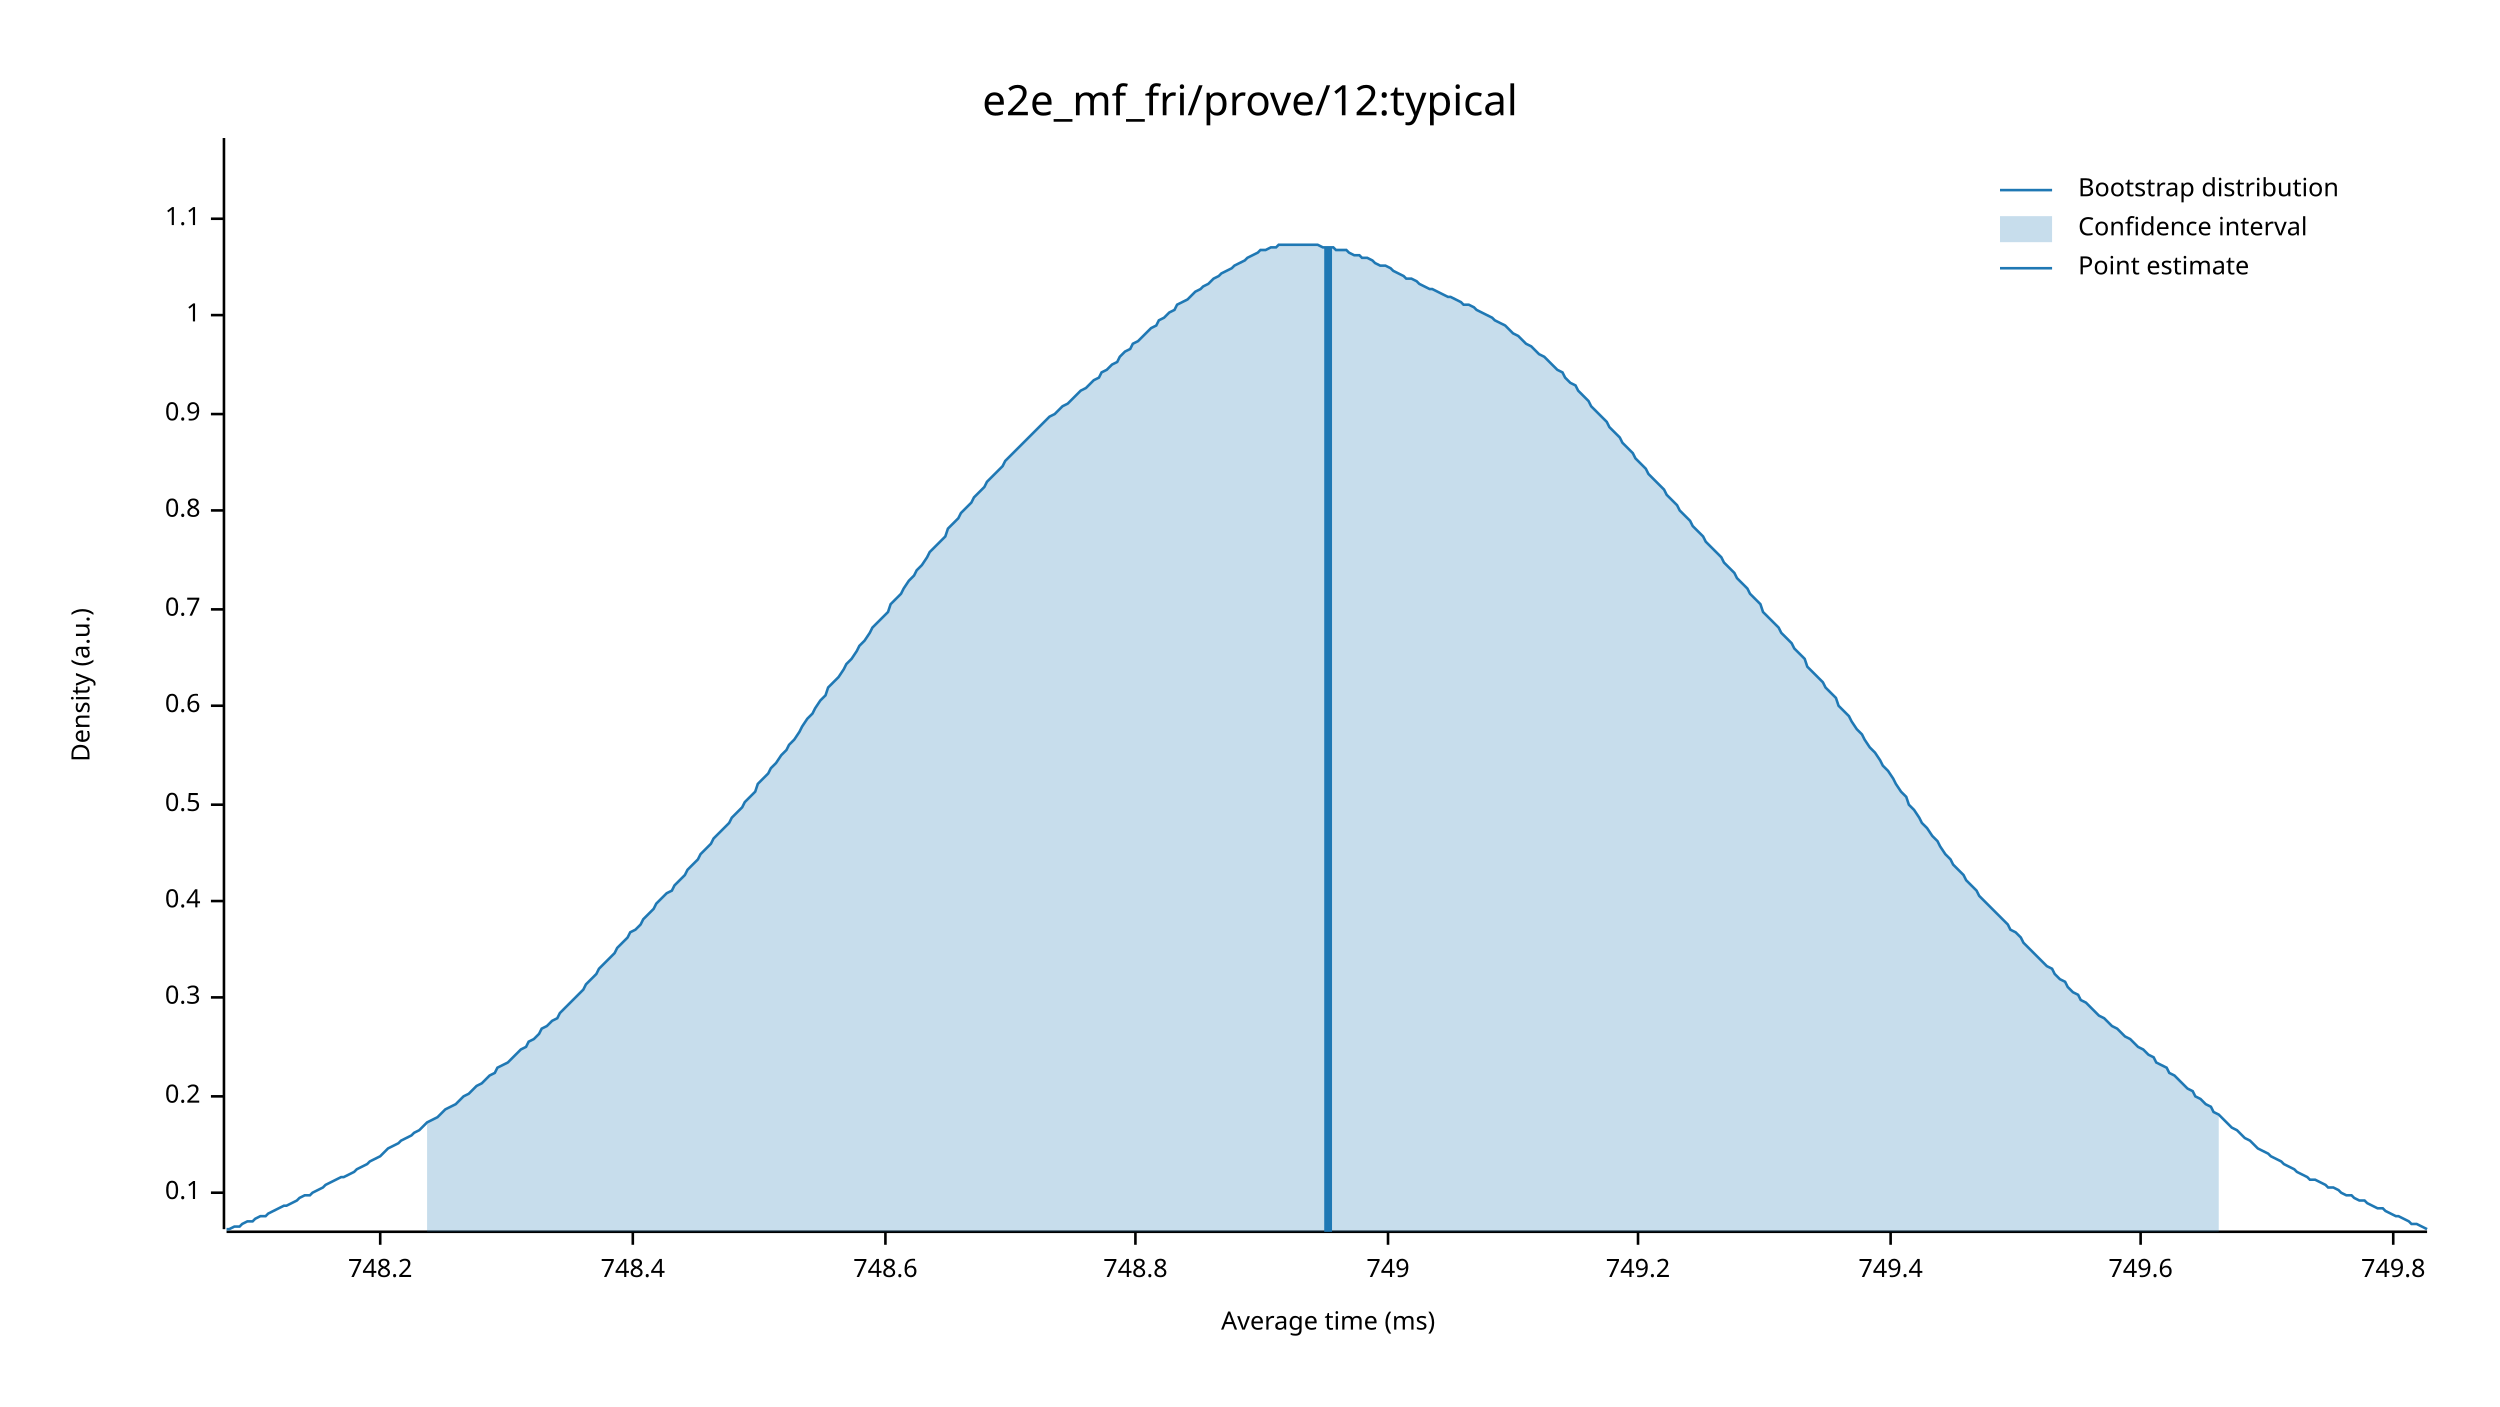
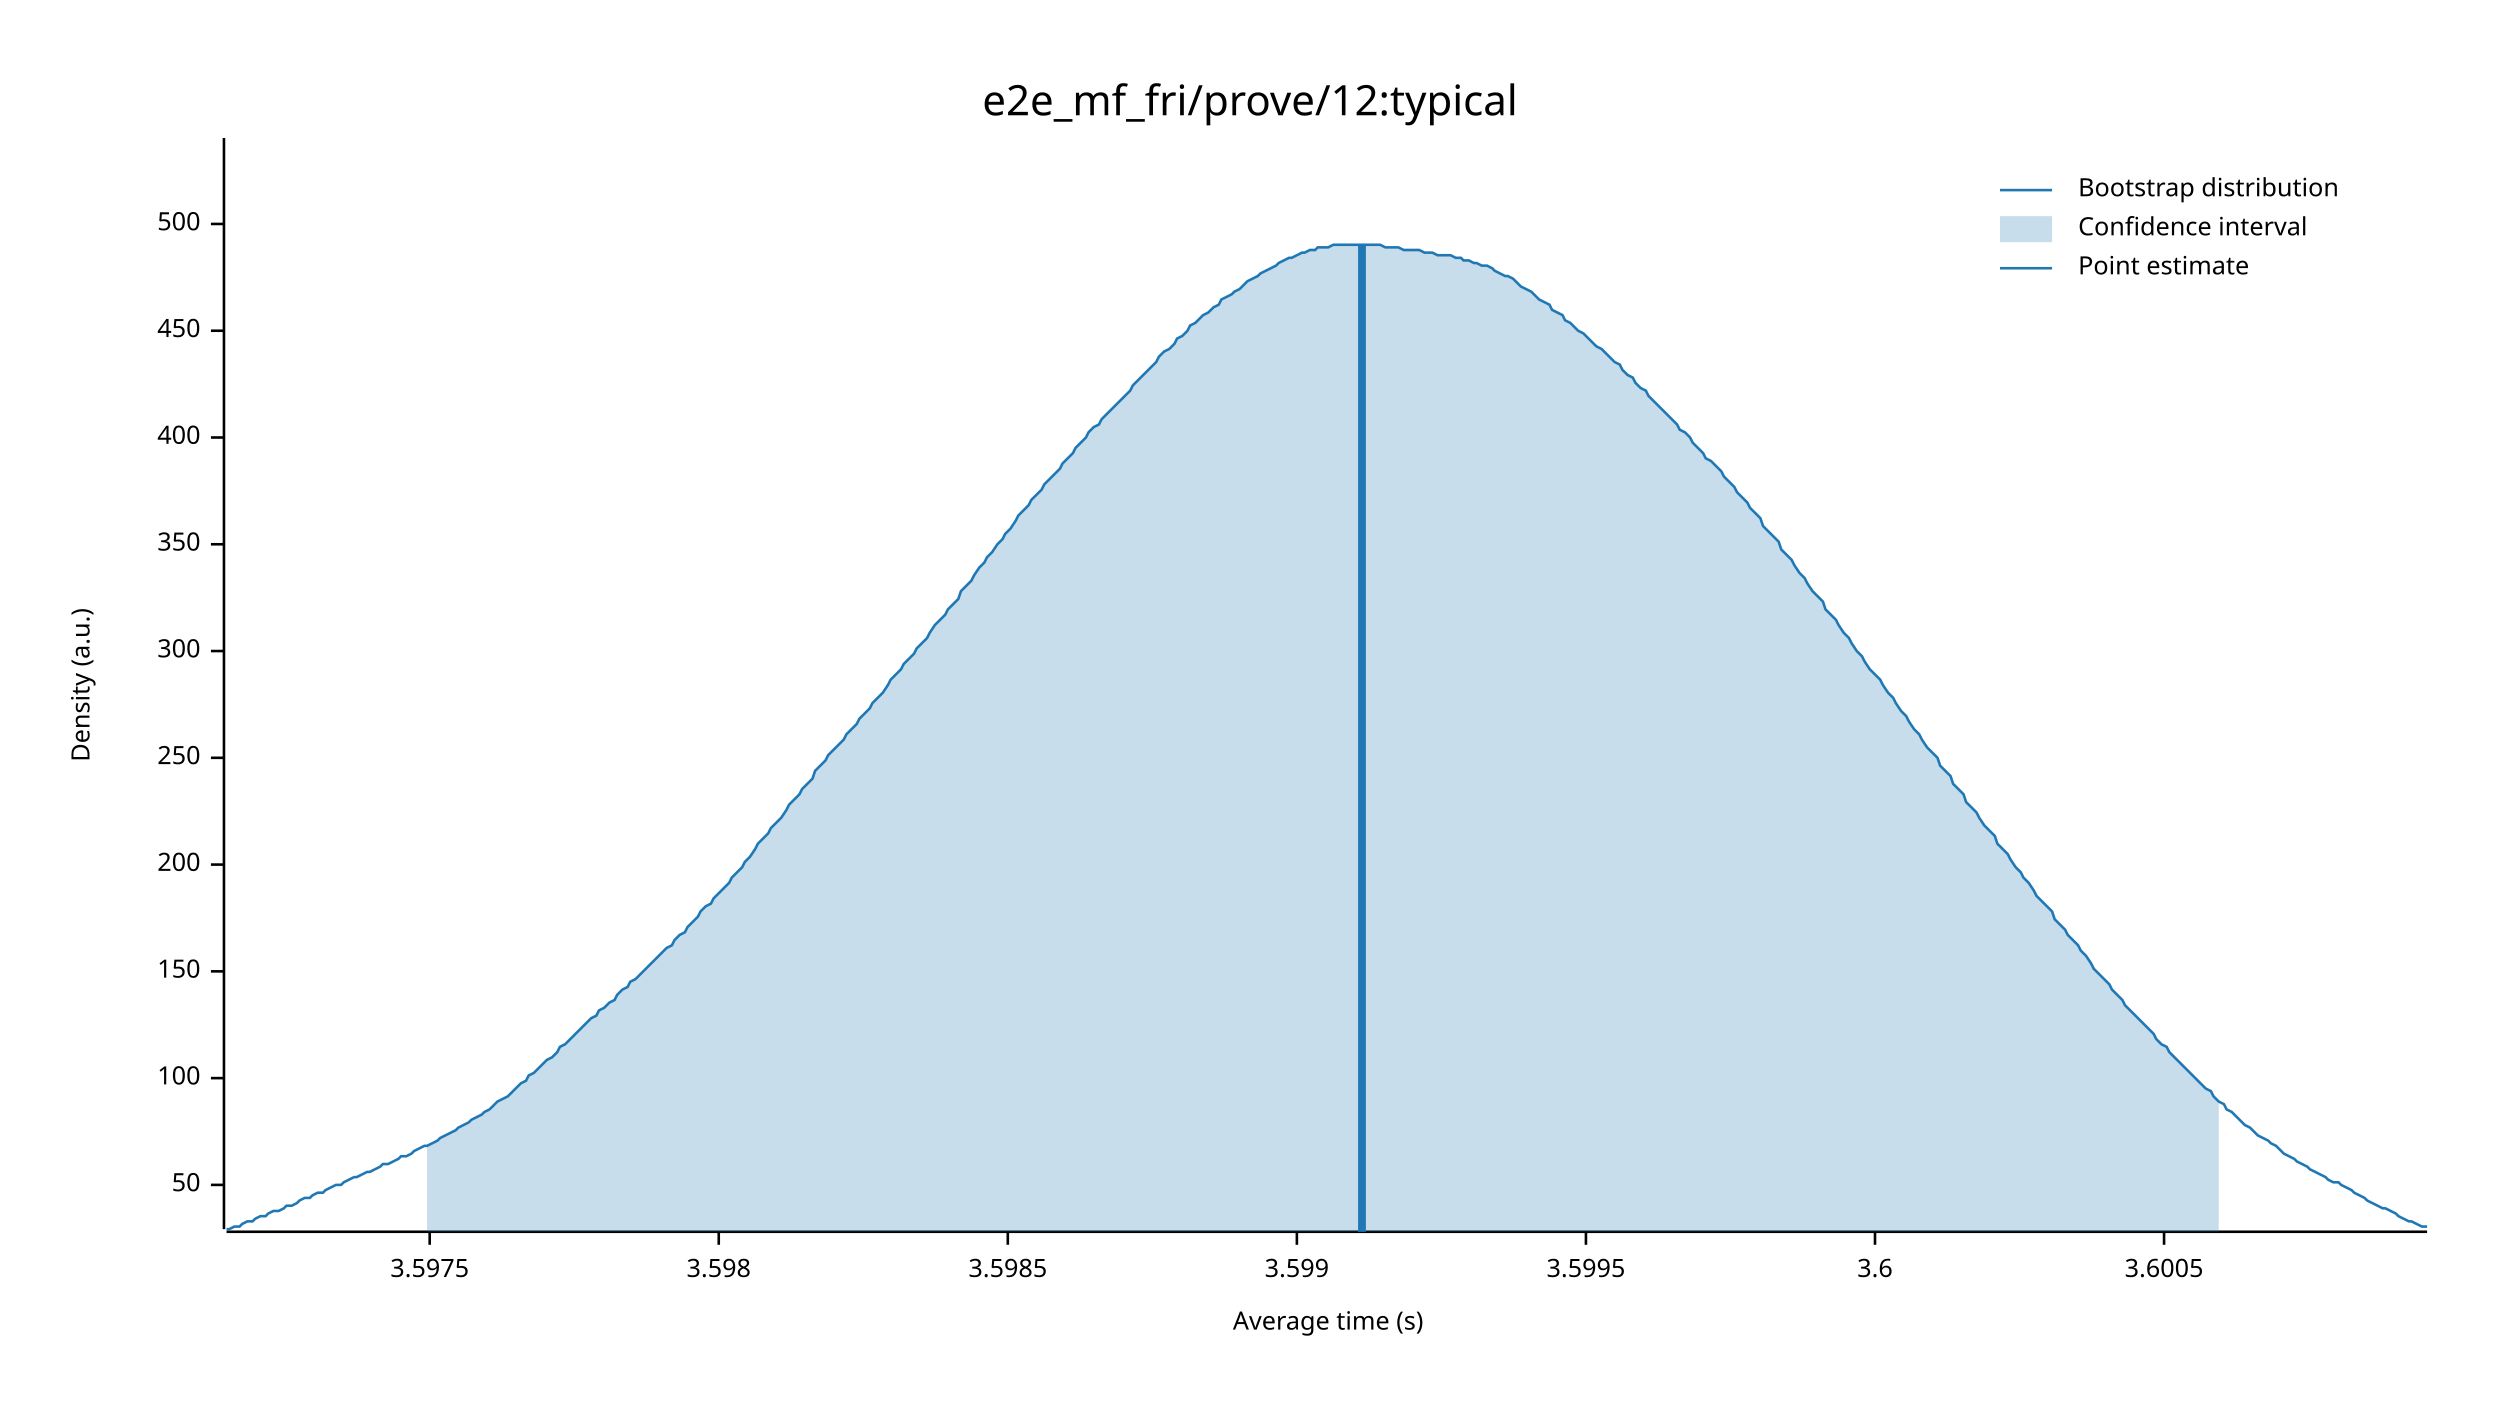
<svg xmlns="http://www.w3.org/2000/svg" width="960" height="540" viewBox="0 0 960 540">
  <text x="480" y="32" dy="0.76em" text-anchor="middle" font-family="sans-serif" font-size="16.129" opacity="1" fill="#000000">
e2e_mf_fri/prove/12:typical
</text>
  <text x="27" y="263" dy="0.76em" text-anchor="middle" font-family="sans-serif" font-size="9.677" opacity="1" fill="#000000" transform="rotate(270, 27, 263)">
Density (a.u.)
</text>
  <text x="510" y="513" dy="-0.5ex" text-anchor="middle" font-family="sans-serif" font-size="9.677" opacity="1" fill="#000000">
- Average time (ms)
+ Average time (s)
</text>
  <polyline fill="none" opacity="1" stroke="#000000" stroke-width="1" points="86,53 86,472 " />
-   <text x="77" y="458" dy="0.5ex" text-anchor="end" font-family="sans-serif" font-size="9.677" opacity="1" fill="#000000">
- 0.1
+   <text x="77" y="455" dy="0.5ex" text-anchor="end" font-family="sans-serif" font-size="9.677" opacity="1" fill="#000000">
+ 50
</text>
-   <polyline fill="none" opacity="1" stroke="#000000" stroke-width="1" points="81,458 86,458 " />
-   <text x="77" y="421" dy="0.5ex" text-anchor="end" font-family="sans-serif" font-size="9.677" opacity="1" fill="#000000">
- 0.2
+   <polyline fill="none" opacity="1" stroke="#000000" stroke-width="1" points="81,455 86,455 " />
+   <text x="77" y="414" dy="0.5ex" text-anchor="end" font-family="sans-serif" font-size="9.677" opacity="1" fill="#000000">
+ 100
</text>
-   <polyline fill="none" opacity="1" stroke="#000000" stroke-width="1" points="81,421 86,421 " />
-   <text x="77" y="383" dy="0.5ex" text-anchor="end" font-family="sans-serif" font-size="9.677" opacity="1" fill="#000000">
- 0.3
+   <polyline fill="none" opacity="1" stroke="#000000" stroke-width="1" points="81,414 86,414 " />
+   <text x="77" y="373" dy="0.5ex" text-anchor="end" font-family="sans-serif" font-size="9.677" opacity="1" fill="#000000">
+ 150
</text>
-   <polyline fill="none" opacity="1" stroke="#000000" stroke-width="1" points="81,383 86,383 " />
-   <text x="77" y="346" dy="0.5ex" text-anchor="end" font-family="sans-serif" font-size="9.677" opacity="1" fill="#000000">
- 0.4
+   <polyline fill="none" opacity="1" stroke="#000000" stroke-width="1" points="81,373 86,373 " />
+   <text x="77" y="332" dy="0.5ex" text-anchor="end" font-family="sans-serif" font-size="9.677" opacity="1" fill="#000000">
+ 200
</text>
-   <polyline fill="none" opacity="1" stroke="#000000" stroke-width="1" points="81,346 86,346 " />
-   <text x="77" y="309" dy="0.5ex" text-anchor="end" font-family="sans-serif" font-size="9.677" opacity="1" fill="#000000">
- 0.5
+   <polyline fill="none" opacity="1" stroke="#000000" stroke-width="1" points="81,332 86,332 " />
+   <text x="77" y="291" dy="0.5ex" text-anchor="end" font-family="sans-serif" font-size="9.677" opacity="1" fill="#000000">
+ 250
</text>
-   <polyline fill="none" opacity="1" stroke="#000000" stroke-width="1" points="81,309 86,309 " />
-   <text x="77" y="271" dy="0.5ex" text-anchor="end" font-family="sans-serif" font-size="9.677" opacity="1" fill="#000000">
- 0.6
+   <polyline fill="none" opacity="1" stroke="#000000" stroke-width="1" points="81,291 86,291 " />
+   <text x="77" y="250" dy="0.5ex" text-anchor="end" font-family="sans-serif" font-size="9.677" opacity="1" fill="#000000">
+ 300
</text>
-   <polyline fill="none" opacity="1" stroke="#000000" stroke-width="1" points="81,271 86,271 " />
-   <text x="77" y="234" dy="0.5ex" text-anchor="end" font-family="sans-serif" font-size="9.677" opacity="1" fill="#000000">
- 0.7
+   <polyline fill="none" opacity="1" stroke="#000000" stroke-width="1" points="81,250 86,250 " />
+   <text x="77" y="209" dy="0.5ex" text-anchor="end" font-family="sans-serif" font-size="9.677" opacity="1" fill="#000000">
+ 350
</text>
-   <polyline fill="none" opacity="1" stroke="#000000" stroke-width="1" points="81,234 86,234 " />
-   <text x="77" y="196" dy="0.5ex" text-anchor="end" font-family="sans-serif" font-size="9.677" opacity="1" fill="#000000">
- 0.8
+   <polyline fill="none" opacity="1" stroke="#000000" stroke-width="1" points="81,209 86,209 " />
+   <text x="77" y="168" dy="0.5ex" text-anchor="end" font-family="sans-serif" font-size="9.677" opacity="1" fill="#000000">
+ 400
</text>
-   <polyline fill="none" opacity="1" stroke="#000000" stroke-width="1" points="81,196 86,196 " />
-   <text x="77" y="159" dy="0.5ex" text-anchor="end" font-family="sans-serif" font-size="9.677" opacity="1" fill="#000000">
- 0.9
+   <polyline fill="none" opacity="1" stroke="#000000" stroke-width="1" points="81,168 86,168 " />
+   <text x="77" y="127" dy="0.5ex" text-anchor="end" font-family="sans-serif" font-size="9.677" opacity="1" fill="#000000">
+ 450
</text>
-   <polyline fill="none" opacity="1" stroke="#000000" stroke-width="1" points="81,159 86,159 " />
-   <text x="77" y="121" dy="0.5ex" text-anchor="end" font-family="sans-serif" font-size="9.677" opacity="1" fill="#000000">
- 1
+   <polyline fill="none" opacity="1" stroke="#000000" stroke-width="1" points="81,127 86,127 " />
+   <text x="77" y="86" dy="0.5ex" text-anchor="end" font-family="sans-serif" font-size="9.677" opacity="1" fill="#000000">
+ 500
</text>
-   <polyline fill="none" opacity="1" stroke="#000000" stroke-width="1" points="81,121 86,121 " />
-   <text x="77" y="84" dy="0.5ex" text-anchor="end" font-family="sans-serif" font-size="9.677" opacity="1" fill="#000000">
- 1.1
+   <polyline fill="none" opacity="1" stroke="#000000" stroke-width="1" points="81,86 86,86 " />
+   <polyline fill="none" opacity="1" stroke="#000000" stroke-width="1" points="87,473 932,473 " />
+   <text x="165" y="483" dy="0.76em" text-anchor="middle" font-family="sans-serif" font-size="9.677" opacity="1" fill="#000000">
+ 3.5975
</text>
-   <polyline fill="none" opacity="1" stroke="#000000" stroke-width="1" points="81,84 86,84 " />
-   <polyline fill="none" opacity="1" stroke="#000000" stroke-width="1" points="87,473 932,473 " />
-   <text x="146" y="483" dy="0.76em" text-anchor="middle" font-family="sans-serif" font-size="9.677" opacity="1" fill="#000000">
- 748.2
+   <polyline fill="none" opacity="1" stroke="#000000" stroke-width="1" points="165,473 165,478 " />
+   <text x="276" y="483" dy="0.76em" text-anchor="middle" font-family="sans-serif" font-size="9.677" opacity="1" fill="#000000">
+ 3.598
</text>
-   <polyline fill="none" opacity="1" stroke="#000000" stroke-width="1" points="146,473 146,478 " />
-   <text x="243" y="483" dy="0.76em" text-anchor="middle" font-family="sans-serif" font-size="9.677" opacity="1" fill="#000000">
- 748.4
+   <polyline fill="none" opacity="1" stroke="#000000" stroke-width="1" points="276,473 276,478 " />
+   <text x="387" y="483" dy="0.76em" text-anchor="middle" font-family="sans-serif" font-size="9.677" opacity="1" fill="#000000">
+ 3.5985
</text>
-   <polyline fill="none" opacity="1" stroke="#000000" stroke-width="1" points="243,473 243,478 " />
-   <text x="340" y="483" dy="0.76em" text-anchor="middle" font-family="sans-serif" font-size="9.677" opacity="1" fill="#000000">
- 748.6
+   <polyline fill="none" opacity="1" stroke="#000000" stroke-width="1" points="387,473 387,478 " />
+   <text x="498" y="483" dy="0.76em" text-anchor="middle" font-family="sans-serif" font-size="9.677" opacity="1" fill="#000000">
+ 3.599
</text>
-   <polyline fill="none" opacity="1" stroke="#000000" stroke-width="1" points="340,473 340,478 " />
-   <text x="436" y="483" dy="0.76em" text-anchor="middle" font-family="sans-serif" font-size="9.677" opacity="1" fill="#000000">
- 748.8
+   <polyline fill="none" opacity="1" stroke="#000000" stroke-width="1" points="498,473 498,478 " />
+   <text x="609" y="483" dy="0.76em" text-anchor="middle" font-family="sans-serif" font-size="9.677" opacity="1" fill="#000000">
+ 3.5995
</text>
-   <polyline fill="none" opacity="1" stroke="#000000" stroke-width="1" points="436,473 436,478 " />
-   <text x="533" y="483" dy="0.76em" text-anchor="middle" font-family="sans-serif" font-size="9.677" opacity="1" fill="#000000">
- 749
+   <polyline fill="none" opacity="1" stroke="#000000" stroke-width="1" points="609,473 609,478 " />
+   <text x="720" y="483" dy="0.76em" text-anchor="middle" font-family="sans-serif" font-size="9.677" opacity="1" fill="#000000">
+ 3.6
</text>
-   <polyline fill="none" opacity="1" stroke="#000000" stroke-width="1" points="533,473 533,478 " />
-   <text x="629" y="483" dy="0.76em" text-anchor="middle" font-family="sans-serif" font-size="9.677" opacity="1" fill="#000000">
- 749.2
+   <polyline fill="none" opacity="1" stroke="#000000" stroke-width="1" points="720,473 720,478 " />
+   <text x="831" y="483" dy="0.76em" text-anchor="middle" font-family="sans-serif" font-size="9.677" opacity="1" fill="#000000">
+ 3.6005
</text>
-   <polyline fill="none" opacity="1" stroke="#000000" stroke-width="1" points="629,473 629,478 " />
-   <text x="726" y="483" dy="0.76em" text-anchor="middle" font-family="sans-serif" font-size="9.677" opacity="1" fill="#000000">
- 749.4
- </text>
-   <polyline fill="none" opacity="1" stroke="#000000" stroke-width="1" points="726,473 726,478 " />
-   <text x="822" y="483" dy="0.76em" text-anchor="middle" font-family="sans-serif" font-size="9.677" opacity="1" fill="#000000">
- 749.6
- </text>
-   <polyline fill="none" opacity="1" stroke="#000000" stroke-width="1" points="822,473 822,478 " />
-   <text x="919" y="483" dy="0.76em" text-anchor="middle" font-family="sans-serif" font-size="9.677" opacity="1" fill="#000000">
- 749.8
- </text>
-   <polyline fill="none" opacity="1" stroke="#000000" stroke-width="1" points="919,473 919,478 " />
-   <polyline fill="none" opacity="1" stroke="#1F78B4" stroke-width="1" points="87,472 88,472 90,471 92,471 93,470 95,469 97,469 98,468 100,467 102,467 103,466 105,465 107,464 109,463 110,463 112,462 114,461 115,460 117,459 119,459 120,458 122,457 124,456 125,455 127,454 129,453 131,452 132,452 134,451 136,450 137,449 139,448 141,447 142,446 144,445 146,444 147,443 149,441 151,440 153,439 154,438 156,437 158,436 159,435 161,434 163,432 164,431 166,430 168,429 169,428 171,426 173,425 175,424 176,423 178,421 180,420 181,419 183,417 185,416 186,415 188,413 190,412 191,410 193,409 195,408 197,406 198,405 200,403 202,402 203,400 205,399 207,397 208,395 210,394 212,392 214,391 215,389 217,387 219,385 220,384 222,382 224,380 225,378 227,376 229,374 230,372 232,370 234,368 236,366 237,364 239,362 241,360 242,358 244,357 246,355 247,353 249,351 251,349 252,347 254,345 256,343 258,342 259,340 261,338 263,336 264,334 266,332 268,330 269,328 271,326 273,324 274,322 276,320 278,318 280,316 281,314 283,312 285,310 286,308 288,306 290,304 291,301 293,299 295,297 296,295 298,293 300,290 302,288 303,286 305,284 307,281 308,279 310,276 312,274 313,272 315,269 317,267 318,264 320,262 322,260 324,257 325,255 327,253 329,250 330,248 332,246 334,243 335,241 337,239 339,237 341,235 342,232 344,230 346,228 347,226 349,223 351,221 352,219 354,217 356,214 357,212 359,210 361,208 363,206 364,203 366,201 368,199 369,197 371,195 373,193 374,191 376,189 378,187 379,185 381,183 383,181 385,179 386,177 388,175 390,173 391,172 393,170 395,168 396,167 398,165 400,163 401,162 403,160 405,159 407,157 408,156 410,155 412,153 413,152 415,150 417,149 418,148 420,146 422,145 423,143 425,142 427,140 429,139 430,137 432,135 434,134 435,132 437,131 439,129 440,128 442,126 444,125 445,123 447,122 449,120 451,119 452,117 454,116 456,115 457,114 459,112 461,111 462,110 464,109 466,107 468,106 469,105 471,104 473,103 474,102 476,101 478,100 479,99 481,98 483,97 484,96 486,96 488,95 490,95 491,94 493,94 495,94 496,94 498,94 500,94 501,94 503,94 505,94 506,94 508,95 510,95 512,95 513,96 515,96 517,96 518,97 520,98 522,98 523,99 525,99 527,100 528,101 530,102 532,102 534,103 535,104 537,105 539,106 540,107 542,107 544,108 545,109 547,110 549,111 550,111 552,112 554,113 556,114 557,114 559,115 561,116 562,117 564,117 566,118 567,119 569,120 571,121 573,122 574,123 576,124 578,125 579,126 581,128 583,129 584,130 586,132 588,133 589,134 591,136 593,137 595,139 596,140 598,142 600,143 601,145 603,147 605,148 606,150 608,152 610,154 611,156 613,158 615,160 617,162 618,164 620,166 622,168 623,170 625,172 627,174 628,176 630,178 632,180 633,182 635,184 637,186 639,188 640,190 642,192 644,194 645,196 647,198 649,200 650,202 652,204 654,206 655,208 657,210 659,212 661,214 662,216 664,218 666,220 667,222 669,224 671,226 672,228 674,230 676,232 677,235 679,237 681,239 683,241 684,243 686,245 688,247 689,249 691,251 693,253 694,256 696,258 698,260 700,262 701,264 703,266 705,268 706,271 708,273 710,275 711,277 713,280 715,282 716,284 718,287 720,289 722,292 723,294 725,296 727,299 728,301 730,304 732,306 733,309 735,311 737,314 738,316 740,318 742,321 744,323 745,325 747,328 749,330 750,332 752,334 754,336 755,338 757,340 759,342 760,344 762,346 764,348 766,350 767,351 769,353 771,355 772,357 774,358 776,360 777,362 779,364 781,366 782,367 784,369 786,371 788,372 789,374 791,376 793,377 794,379 796,381 798,382 799,384 801,385 803,387 804,388 806,390 808,391 810,393 811,394 813,395 815,397 816,398 818,399 820,401 821,402 823,403 825,405 827,406 828,408 830,409 832,410 833,412 835,413 837,415 838,416 840,418 842,419 843,421 845,422 847,424 849,425 850,427 852,428 854,430 855,431 857,433 859,434 860,435 862,437 864,438 865,439 867,441 869,442 871,443 872,444 874,445 876,446 877,447 879,448 881,449 882,450 884,451 886,452 887,453 889,453 891,454 893,455 894,456 896,456 898,457 899,458 901,459 903,459 904,460 906,461 908,461 909,462 911,463 913,464 915,464 916,465 918,466 920,467 921,467 923,468 925,469 926,470 928,470 930,471 932,472 " />
-   <polygon opacity="0.25" fill="#1F78B4" points="164,431 166,430 168,429 169,428 171,426 173,425 175,424 176,423 178,421 180,420 181,419 183,417 185,416 186,415 188,413 190,412 191,410 193,409 195,408 197,406 198,405 200,403 202,402 203,400 205,399 207,397 208,395 210,394 212,392 214,391 215,389 217,387 219,385 220,384 222,382 224,380 225,378 227,376 229,374 230,372 232,370 234,368 236,366 237,364 239,362 241,360 242,358 244,357 246,355 247,353 249,351 251,349 252,347 254,345 256,343 258,342 259,340 261,338 263,336 264,334 266,332 268,330 269,328 271,326 273,324 274,322 276,320 278,318 280,316 281,314 283,312 285,310 286,308 288,306 290,304 291,301 293,299 295,297 296,295 298,293 300,290 302,288 303,286 305,284 307,281 308,279 310,276 312,274 313,272 315,269 317,267 318,264 320,262 322,260 324,257 325,255 327,253 329,250 330,248 332,246 334,243 335,241 337,239 339,237 341,235 342,232 344,230 346,228 347,226 349,223 351,221 352,219 354,217 356,214 357,212 359,210 361,208 363,206 364,203 366,201 368,199 369,197 371,195 373,193 374,191 376,189 378,187 379,185 381,183 383,181 385,179 386,177 388,175 390,173 391,172 393,170 395,168 396,167 398,165 400,163 401,162 403,160 405,159 407,157 408,156 410,155 412,153 413,152 415,150 417,149 418,148 420,146 422,145 423,143 425,142 427,140 429,139 430,137 432,135 434,134 435,132 437,131 439,129 440,128 442,126 444,125 445,123 447,122 449,120 451,119 452,117 454,116 456,115 457,114 459,112 461,111 462,110 464,109 466,107 468,106 469,105 471,104 473,103 474,102 476,101 478,100 479,99 481,98 483,97 484,96 486,96 488,95 490,95 491,94 493,94 495,94 496,94 498,94 500,94 501,94 503,94 505,94 506,94 508,95 510,95 512,95 513,96 515,96 517,96 518,97 520,98 522,98 523,99 525,99 527,100 528,101 530,102 532,102 534,103 535,104 537,105 539,106 540,107 542,107 544,108 545,109 547,110 549,111 550,111 552,112 554,113 556,114 557,114 559,115 561,116 562,117 564,117 566,118 567,119 569,120 571,121 573,122 574,123 576,124 578,125 579,126 581,128 583,129 584,130 586,132 588,133 589,134 591,136 593,137 595,139 596,140 598,142 600,143 601,145 603,147 605,148 606,150 608,152 610,154 611,156 613,158 615,160 617,162 618,164 620,166 622,168 623,170 625,172 627,174 628,176 630,178 632,180 633,182 635,184 637,186 639,188 640,190 642,192 644,194 645,196 647,198 649,200 650,202 652,204 654,206 655,208 657,210 659,212 661,214 662,216 664,218 666,220 667,222 669,224 671,226 672,228 674,230 676,232 677,235 679,237 681,239 683,241 684,243 686,245 688,247 689,249 691,251 693,253 694,256 696,258 698,260 700,262 701,264 703,266 705,268 706,271 708,273 710,275 711,277 713,280 715,282 716,284 718,287 720,289 722,292 723,294 725,296 727,299 728,301 730,304 732,306 733,309 735,311 737,314 738,316 740,318 742,321 744,323 745,325 747,328 749,330 750,332 752,334 754,336 755,338 757,340 759,342 760,344 762,346 764,348 766,350 767,351 769,353 771,355 772,357 774,358 776,360 777,362 779,364 781,366 782,367 784,369 786,371 788,372 789,374 791,376 793,377 794,379 796,381 798,382 799,384 801,385 803,387 804,388 806,390 808,391 810,393 811,394 813,395 815,397 816,398 818,399 820,401 821,402 823,403 825,405 827,406 828,408 830,409 832,410 833,412 835,413 837,415 838,416 840,418 842,419 843,421 845,422 847,424 849,425 850,427 852,428 852,473 164,473 " />
-   <polyline fill="none" opacity="1" stroke="#1F78B4" stroke-width="3" points="510,473 510,95 " />
+   <polyline fill="none" opacity="1" stroke="#000000" stroke-width="1" points="831,473 831,478 " />
+   <polyline fill="none" opacity="1" stroke="#1F78B4" stroke-width="1" points="87,472 88,472 90,471 92,471 93,470 95,469 97,469 98,468 100,467 102,467 103,466 105,465 107,465 109,464 110,463 112,463 114,462 115,461 117,460 119,460 120,459 122,458 124,458 125,457 127,456 129,455 131,455 132,454 134,453 136,452 137,452 139,451 141,450 142,450 144,449 146,448 147,447 149,447 151,446 153,445 154,444 156,444 158,443 159,442 161,441 163,440 164,440 166,439 168,438 169,437 171,436 173,435 175,434 176,433 178,432 180,431 181,430 183,429 185,428 186,427 188,426 190,424 191,423 193,422 195,421 197,419 198,418 200,416 202,415 203,413 205,412 207,410 208,409 210,407 212,406 214,404 215,402 217,401 219,399 220,398 222,396 224,394 225,393 227,391 229,390 230,388 232,387 234,385 236,384 237,382 239,380 241,379 242,377 244,376 246,374 247,373 249,371 251,369 252,368 254,366 256,364 258,363 259,361 261,359 263,358 264,356 266,354 268,352 269,350 271,348 273,347 274,345 276,343 278,341 280,339 281,337 283,335 285,333 286,331 288,329 290,326 291,324 293,322 295,320 296,318 298,316 300,314 302,311 303,309 305,307 307,305 308,303 310,301 312,299 313,296 315,294 317,292 318,290 320,288 322,286 324,284 325,282 327,280 329,278 330,276 332,274 334,272 335,270 337,268 339,266 341,263 342,261 344,259 346,257 347,255 349,253 351,251 352,249 354,247 356,245 357,243 359,240 361,238 363,236 364,234 366,232 368,230 369,227 371,225 373,223 374,221 376,218 378,216 379,214 381,212 383,209 385,207 386,205 388,203 390,200 391,198 393,196 395,194 396,192 398,190 400,188 401,186 403,184 405,182 407,180 408,178 410,176 412,174 413,172 415,170 417,168 418,166 420,164 422,163 423,161 425,159 427,157 429,155 430,154 432,152 434,150 435,148 437,146 439,144 440,143 442,141 444,139 445,137 447,135 449,134 451,132 452,130 454,129 456,127 457,125 459,124 461,122 462,121 464,120 466,118 468,117 469,115 471,114 473,113 474,112 476,111 478,109 479,108 481,107 483,106 484,105 486,104 488,103 490,102 491,101 493,100 495,99 496,99 498,98 500,97 501,97 503,96 505,96 506,95 508,95 510,95 512,94 513,94 515,94 517,94 518,94 520,94 522,94 523,94 525,94 527,94 528,94 530,94 532,95 534,95 535,95 537,95 539,96 540,96 542,96 544,96 545,96 547,97 549,97 550,97 552,98 554,98 556,98 557,98 559,99 561,99 562,100 564,100 566,101 567,101 569,102 571,102 573,103 574,104 576,105 578,106 579,106 581,107 583,109 584,110 586,111 588,112 589,113 591,115 593,116 595,117 596,119 598,120 600,121 601,123 603,124 605,126 606,127 608,128 610,130 611,131 613,133 615,134 617,136 618,137 620,139 622,140 623,142 625,144 627,145 628,147 630,149 632,150 633,152 635,154 637,156 639,158 640,159 642,161 644,163 645,165 647,166 649,168 650,170 652,172 654,174 655,176 657,177 659,179 661,181 662,183 664,185 666,187 667,189 669,191 671,193 672,195 674,197 676,199 677,202 679,204 681,206 683,208 684,211 686,213 688,215 689,217 691,220 693,222 694,224 696,227 698,229 700,231 701,234 703,236 705,238 706,240 708,243 710,245 711,247 713,250 715,252 716,254 718,257 720,259 722,261 723,263 725,266 727,268 728,270 730,273 732,275 733,277 735,280 737,282 738,284 740,287 742,289 744,291 745,294 747,296 749,298 750,301 752,303 754,305 755,308 757,310 759,312 760,314 762,317 764,319 766,321 767,324 769,326 771,328 772,330 774,333 776,335 777,337 779,339 781,342 782,344 784,346 786,348 788,350 789,353 791,355 793,357 794,359 796,361 798,363 799,365 801,367 803,370 804,372 806,374 808,376 810,378 811,380 813,382 815,384 816,386 818,388 820,390 821,391 823,393 825,395 827,397 828,399 830,401 832,402 833,404 835,406 837,408 838,409 840,411 842,413 843,414 845,416 847,418 849,419 850,421 852,423 854,424 855,426 857,427 859,429 860,430 862,432 864,433 865,434 867,436 869,437 871,438 872,439 874,440 876,442 877,443 879,444 881,445 882,446 884,447 886,448 887,449 889,450 891,451 893,452 894,453 896,454 898,454 899,455 901,456 903,457 904,458 906,459 908,460 909,461 911,462 913,463 915,464 916,464 918,465 920,466 921,467 923,468 925,469 926,469 928,470 930,471 932,471 " />
+   <polygon opacity="0.25" fill="#1F78B4" points="164,440 166,439 168,438 169,437 171,436 173,435 175,434 176,433 178,432 180,431 181,430 183,429 185,428 186,427 188,426 190,424 191,423 193,422 195,421 197,419 198,418 200,416 202,415 203,413 205,412 207,410 208,409 210,407 212,406 214,404 215,402 217,401 219,399 220,398 222,396 224,394 225,393 227,391 229,390 230,388 232,387 234,385 236,384 237,382 239,380 241,379 242,377 244,376 246,374 247,373 249,371 251,369 252,368 254,366 256,364 258,363 259,361 261,359 263,358 264,356 266,354 268,352 269,350 271,348 273,347 274,345 276,343 278,341 280,339 281,337 283,335 285,333 286,331 288,329 290,326 291,324 293,322 295,320 296,318 298,316 300,314 302,311 303,309 305,307 307,305 308,303 310,301 312,299 313,296 315,294 317,292 318,290 320,288 322,286 324,284 325,282 327,280 329,278 330,276 332,274 334,272 335,270 337,268 339,266 341,263 342,261 344,259 346,257 347,255 349,253 351,251 352,249 354,247 356,245 357,243 359,240 361,238 363,236 364,234 366,232 368,230 369,227 371,225 373,223 374,221 376,218 378,216 379,214 381,212 383,209 385,207 386,205 388,203 390,200 391,198 393,196 395,194 396,192 398,190 400,188 401,186 403,184 405,182 407,180 408,178 410,176 412,174 413,172 415,170 417,168 418,166 420,164 422,163 423,161 425,159 427,157 429,155 430,154 432,152 434,150 435,148 437,146 439,144 440,143 442,141 444,139 445,137 447,135 449,134 451,132 452,130 454,129 456,127 457,125 459,124 461,122 462,121 464,120 466,118 468,117 469,115 471,114 473,113 474,112 476,111 478,109 479,108 481,107 483,106 484,105 486,104 488,103 490,102 491,101 493,100 495,99 496,99 498,98 500,97 501,97 503,96 505,96 506,95 508,95 510,95 512,94 513,94 515,94 517,94 518,94 520,94 522,94 523,94 525,94 527,94 528,94 530,94 532,95 534,95 535,95 537,95 539,96 540,96 542,96 544,96 545,96 547,97 549,97 550,97 552,98 554,98 556,98 557,98 559,99 561,99 562,100 564,100 566,101 567,101 569,102 571,102 573,103 574,104 576,105 578,106 579,106 581,107 583,109 584,110 586,111 588,112 589,113 591,115 593,116 595,117 596,119 598,120 600,121 601,123 603,124 605,126 606,127 608,128 610,130 611,131 613,133 615,134 617,136 618,137 620,139 622,140 623,142 625,144 627,145 628,147 630,149 632,150 633,152 635,154 637,156 639,158 640,159 642,161 644,163 645,165 647,166 649,168 650,170 652,172 654,174 655,176 657,177 659,179 661,181 662,183 664,185 666,187 667,189 669,191 671,193 672,195 674,197 676,199 677,202 679,204 681,206 683,208 684,211 686,213 688,215 689,217 691,220 693,222 694,224 696,227 698,229 700,231 701,234 703,236 705,238 706,240 708,243 710,245 711,247 713,250 715,252 716,254 718,257 720,259 722,261 723,263 725,266 727,268 728,270 730,273 732,275 733,277 735,280 737,282 738,284 740,287 742,289 744,291 745,294 747,296 749,298 750,301 752,303 754,305 755,308 757,310 759,312 760,314 762,317 764,319 766,321 767,324 769,326 771,328 772,330 774,333 776,335 777,337 779,339 781,342 782,344 784,346 786,348 788,350 789,353 791,355 793,357 794,359 796,361 798,363 799,365 801,367 803,370 804,372 806,374 808,376 810,378 811,380 813,382 815,384 816,386 818,388 820,390 821,391 823,393 825,395 827,397 828,399 830,401 832,402 833,404 835,406 837,408 838,409 840,411 842,413 843,414 845,416 847,418 849,419 850,421 852,423 852,473 164,473 " />
+   <polyline fill="none" opacity="1" stroke="#1F78B4" stroke-width="3" points="523,473 523,94 " />
  <text x="798" y="68" dy="0.76em" text-anchor="start" font-family="sans-serif" font-size="9.677" opacity="1" fill="#000000">
Bootstrap distribution
</text>
  <text x="798" y="83" dy="0.76em" text-anchor="start" font-family="sans-serif" font-size="9.677" opacity="1" fill="#000000">
Confidence interval
</text>
  <text x="798" y="98" dy="0.76em" text-anchor="start" font-family="sans-serif" font-size="9.677" opacity="1" fill="#000000">
Point estimate
</text>
  <polyline fill="none" opacity="1" stroke="#1F78B4" stroke-width="1" points="768,73 788,73 " />
  <rect x="768" y="83" width="20" height="10" opacity="0.25" fill="#1F78B4" stroke="none" />
  <polyline fill="none" opacity="1" stroke="#1F78B4" stroke-width="1" points="768,103 788,103 " />
</svg>
